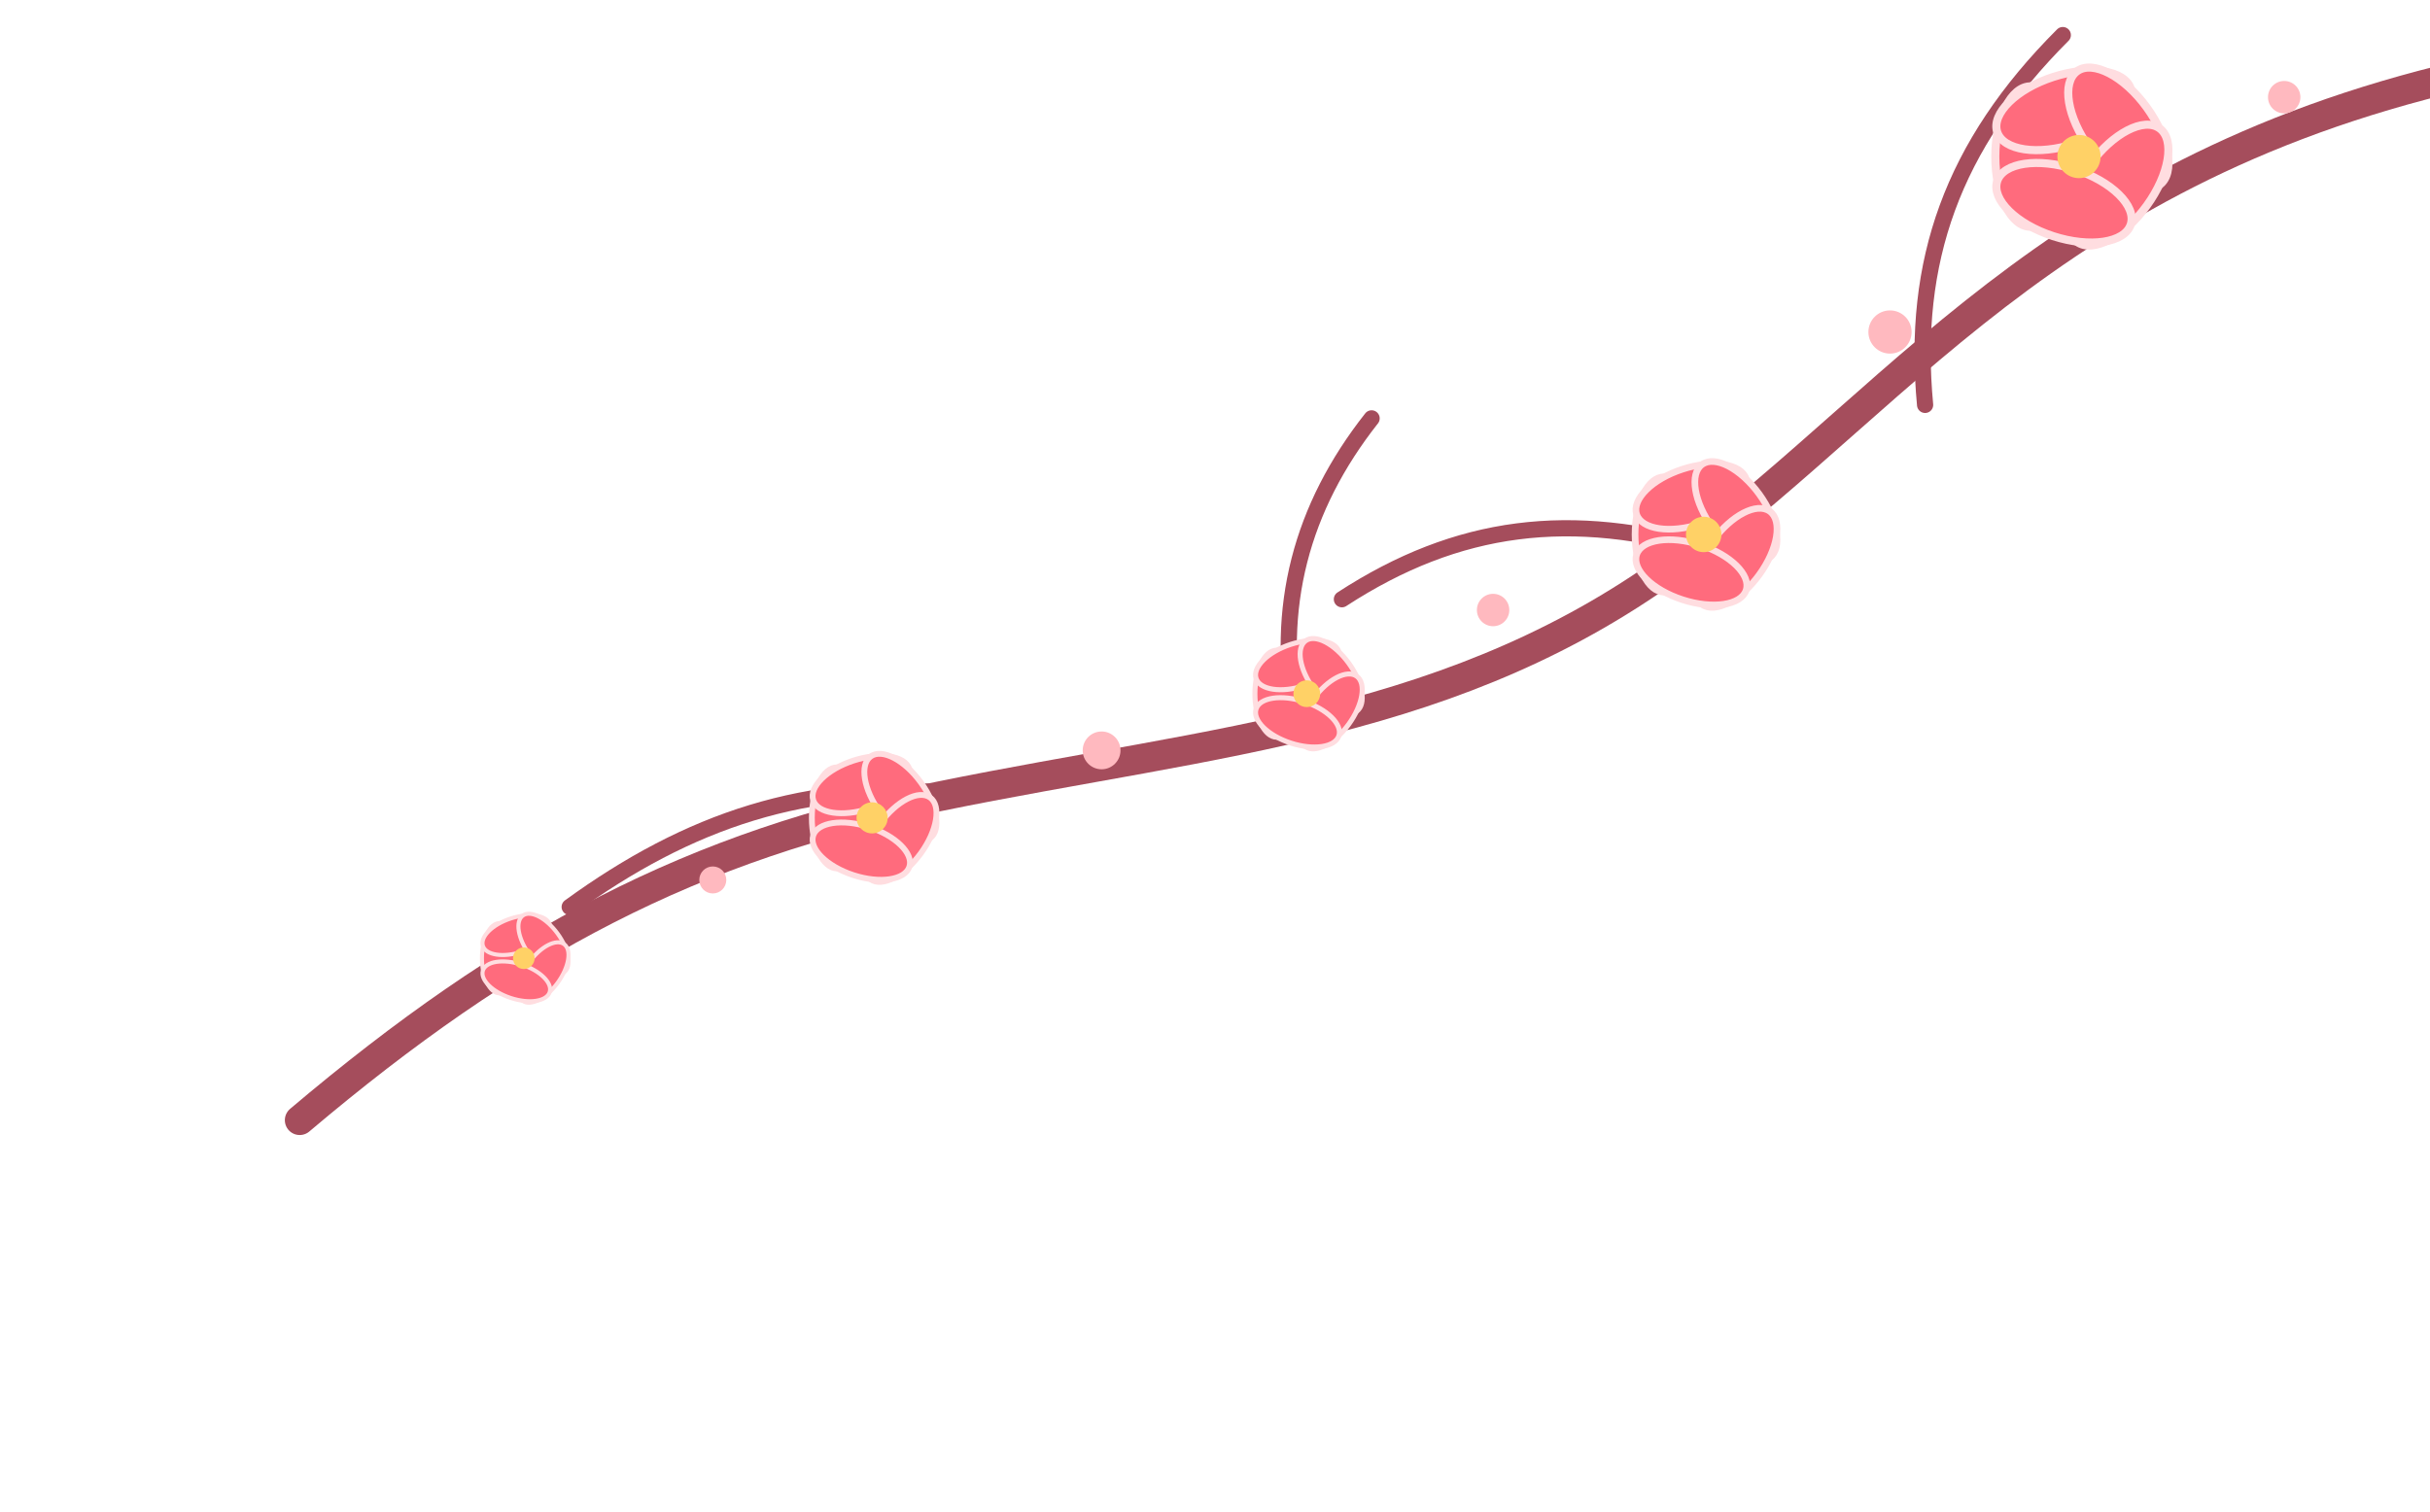
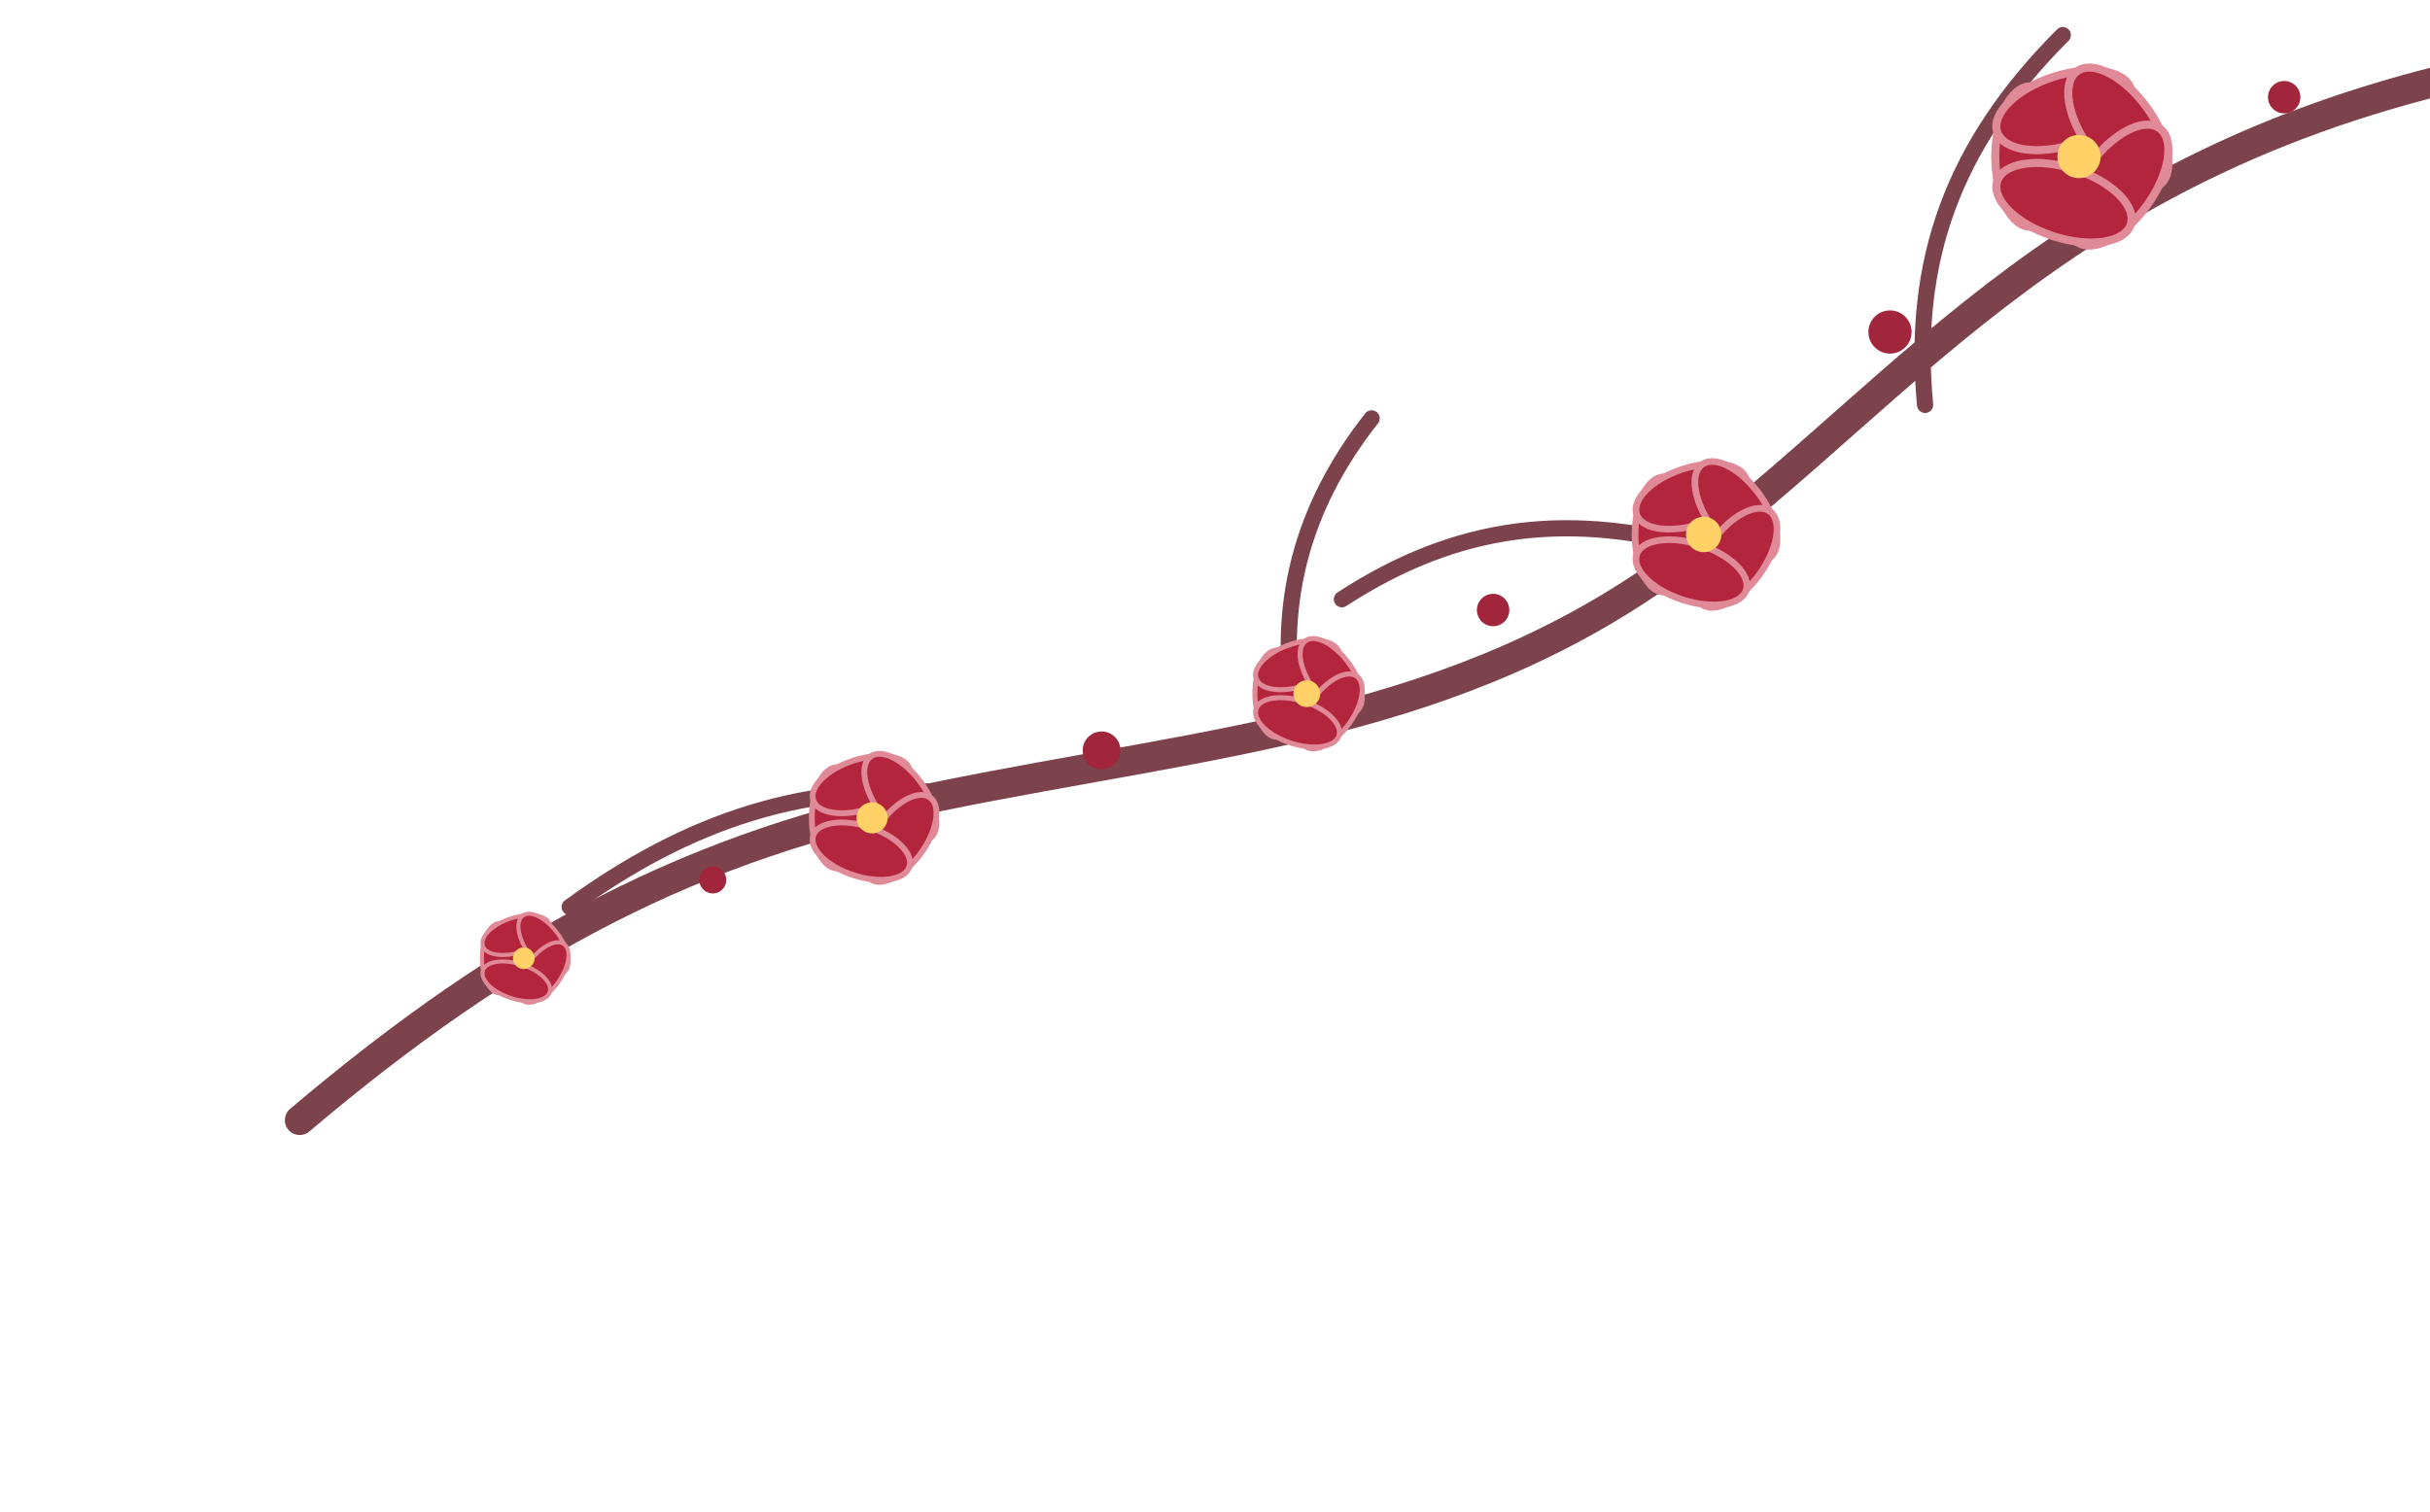
<svg xmlns="http://www.w3.org/2000/svg" viewBox="0 0 900 560" fill="none">
  <g opacity=".8">
-     <path d="M935 23C766 55 709 143 623 207c-83 62-172 67-275 88-91 18-159 54-237 120" stroke="#8e2033" stroke-width="11" stroke-linecap="round" />
-     <path d="M713 150c-5-53 10-96 51-137M633 204c-51-15-93-10-136 18M480 267c-8-42 2-79 28-112M354 294c-55-5-99 10-143 42" stroke="#8e2033" stroke-width="6" stroke-linecap="round" />
+     <path d="M935 23C766 55 709 143 623 207c-83 62-172 67-275 88-91 18-159 54-237 120" stroke="#5c1420" stroke-width="11" stroke-linecap="round" />
+     <path d="M713 150c-5-53 10-96 51-137M633 204c-51-15-93-10-136 18M480 267c-8-42 2-79 28-112M354 294c-55-5-99 10-143 42" stroke="#5c1420" stroke-width="6" stroke-linecap="round" />
  </g>
-   <g fill="#ff6b7d" stroke="#ffdde0" stroke-width="3">
+   <g fill="#b3243d" stroke="#e08a97" stroke-width="3">
    <g transform="translate(770 58)">
      <ellipse rx="26" ry="13" transform="rotate(-90) translate(0 -18)" />
      <ellipse rx="26" ry="13" transform="rotate(-18) translate(0 -18)" />
      <ellipse rx="26" ry="13" transform="rotate(54) translate(0 -18)" />
      <ellipse rx="26" ry="13" transform="rotate(126) translate(0 -18)" />
      <ellipse rx="26" ry="13" transform="rotate(198) translate(0 -18)" />
      <circle r="8" fill="#ffd166" stroke="none" />
    </g>
    <g transform="translate(631 198) scale(.82)">
      <ellipse rx="26" ry="13" transform="rotate(-90) translate(0 -18)" />
      <ellipse rx="26" ry="13" transform="rotate(-18) translate(0 -18)" />
      <ellipse rx="26" ry="13" transform="rotate(54) translate(0 -18)" />
      <ellipse rx="26" ry="13" transform="rotate(126) translate(0 -18)" />
      <ellipse rx="26" ry="13" transform="rotate(198) translate(0 -18)" />
      <circle r="8" fill="#ffd166" stroke="none" />
    </g>
    <g transform="translate(484 257) scale(.62)">
      <ellipse rx="26" ry="13" transform="rotate(-90) translate(0 -18)" />
      <ellipse rx="26" ry="13" transform="rotate(-18) translate(0 -18)" />
      <ellipse rx="26" ry="13" transform="rotate(54) translate(0 -18)" />
      <ellipse rx="26" ry="13" transform="rotate(126) translate(0 -18)" />
      <ellipse rx="26" ry="13" transform="rotate(198) translate(0 -18)" />
      <circle r="8" fill="#ffd166" stroke="none" />
    </g>
    <g transform="translate(323 303) scale(.72)">
      <ellipse rx="26" ry="13" transform="rotate(-90) translate(0 -18)" />
      <ellipse rx="26" ry="13" transform="rotate(-18) translate(0 -18)" />
      <ellipse rx="26" ry="13" transform="rotate(54) translate(0 -18)" />
      <ellipse rx="26" ry="13" transform="rotate(126) translate(0 -18)" />
      <ellipse rx="26" ry="13" transform="rotate(198) translate(0 -18)" />
      <circle r="8" fill="#ffd166" stroke="none" />
    </g>
    <g transform="translate(194 355) scale(.5)">
      <ellipse rx="26" ry="13" transform="rotate(-90) translate(0 -18)" />
      <ellipse rx="26" ry="13" transform="rotate(-18) translate(0 -18)" />
      <ellipse rx="26" ry="13" transform="rotate(54) translate(0 -18)" />
      <ellipse rx="26" ry="13" transform="rotate(126) translate(0 -18)" />
      <ellipse rx="26" ry="13" transform="rotate(198) translate(0 -18)" />
      <circle r="8" fill="#ffd166" stroke="none" />
    </g>
  </g>
-   <g fill="#ffb9bf">
+   <g fill="#a1253b">
    <circle cx="700" cy="123" r="8" />
    <circle cx="553" cy="226" r="6" />
    <circle cx="408" cy="278" r="7" />
    <circle cx="264" cy="326" r="5" />
    <circle cx="846" cy="36" r="6" />
  </g>
</svg>
